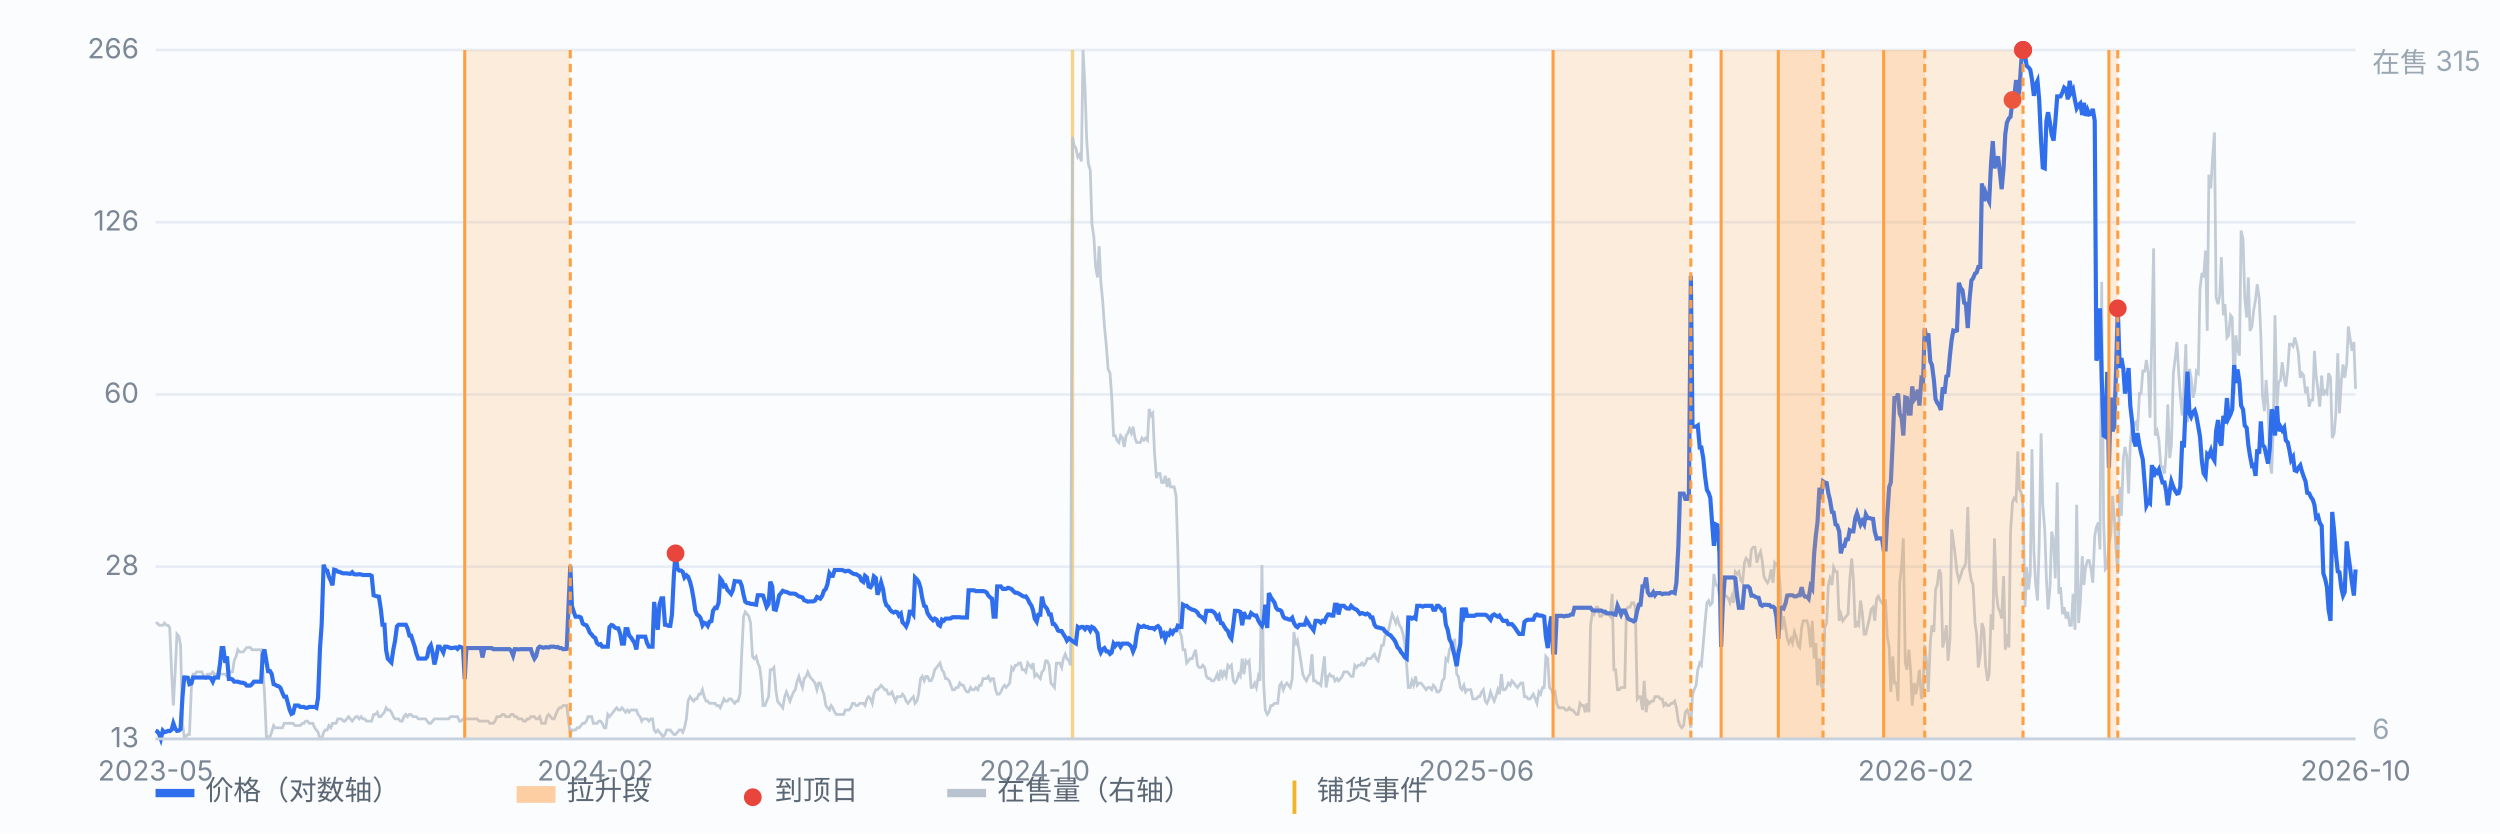
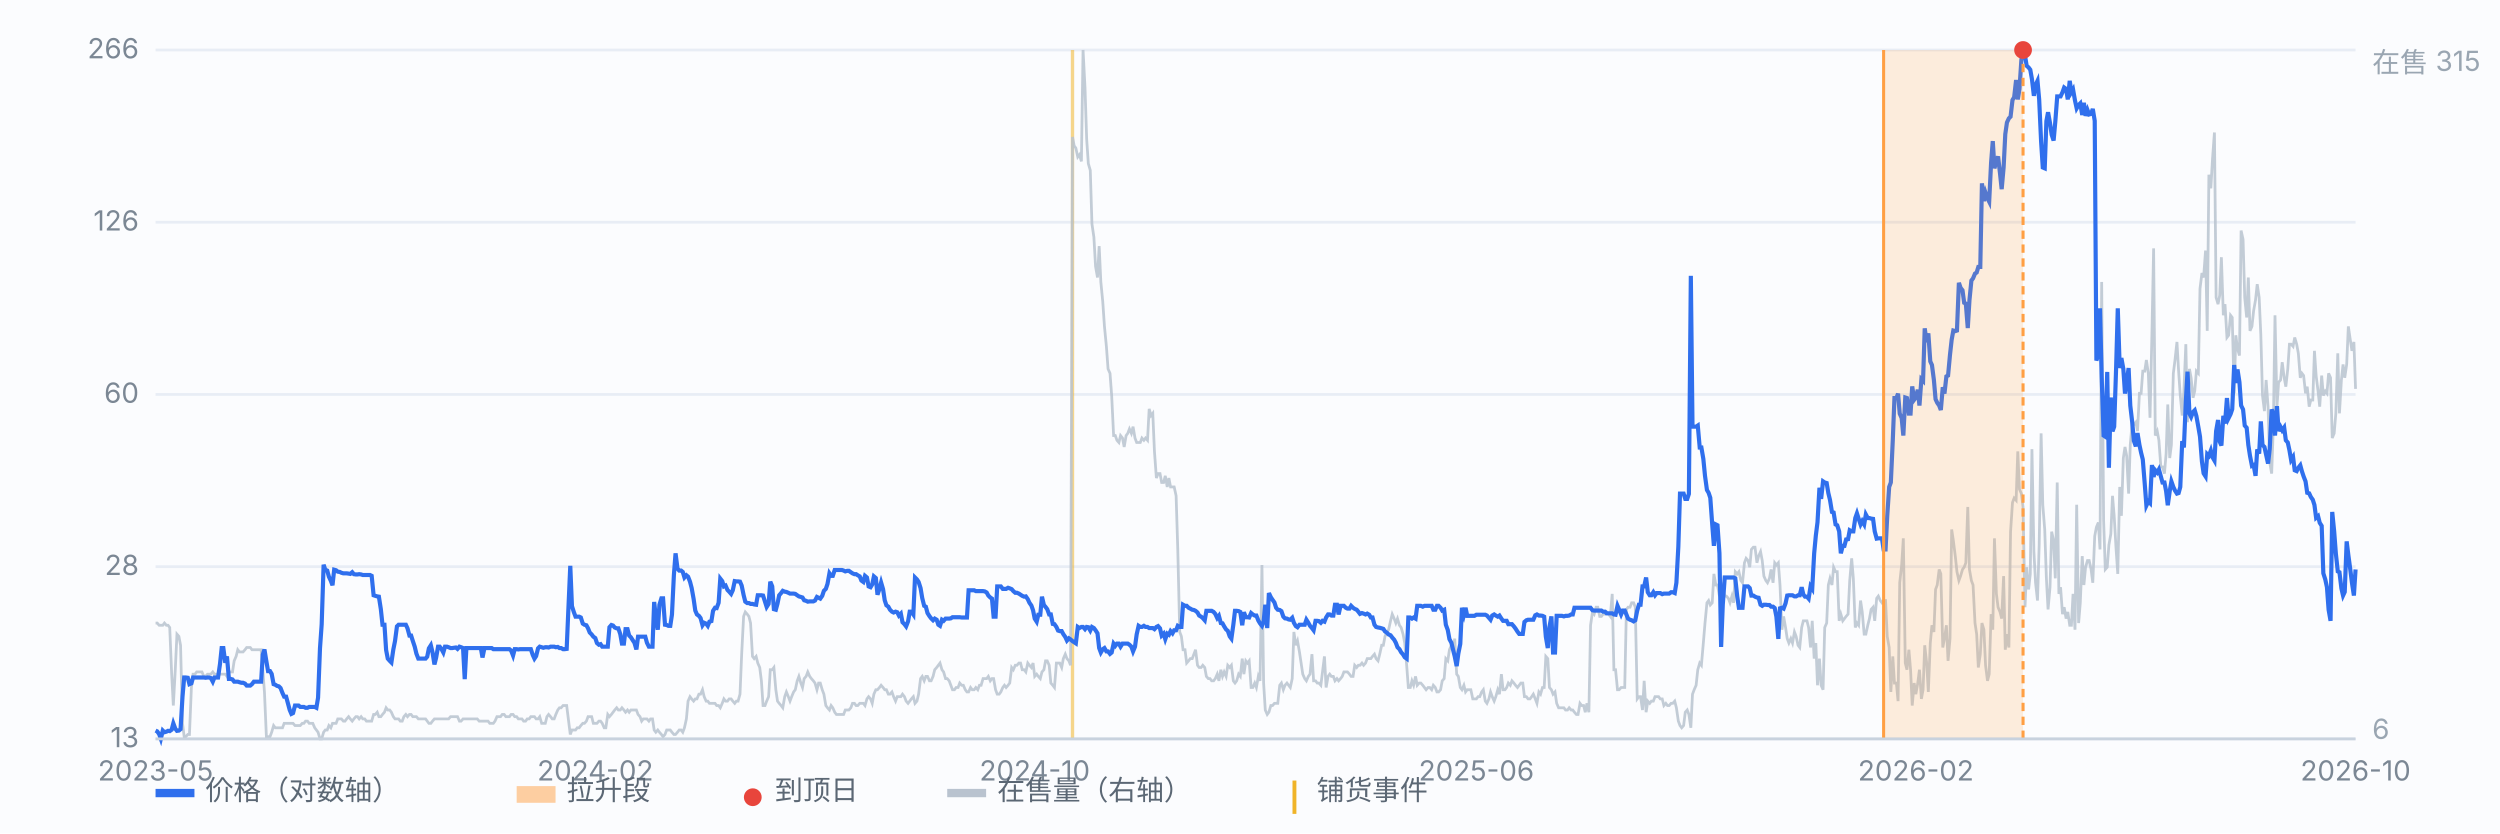
<svg xmlns="http://www.w3.org/2000/svg" viewBox="0 0 900 300" preserveAspectRatio="xMidYMid meet" style="width:100%;max-width:900px;height:auto;display:block" font-family="-apple-system,Segoe UI,Microsoft YaHei,sans-serif" font-size="10">
  <rect x="0" y="0" width="900" height="300" fill="#fbfcfe" />
  <line x1="56" y1="266.0" x2="848" y2="266.0" stroke="#e8edf5" stroke-width="1" />
  <text x="50" y="269.0" text-anchor="end" fill="#7b8794">13</text>
  <line x1="56" y1="204.0" x2="848" y2="204.0" stroke="#e8edf5" stroke-width="1" />
  <text x="50" y="207.0" text-anchor="end" fill="#7b8794">28</text>
  <line x1="56" y1="142.0" x2="848" y2="142.0" stroke="#e8edf5" stroke-width="1" />
  <text x="50" y="145.0" text-anchor="end" fill="#7b8794">60</text>
  <line x1="56" y1="80.0" x2="848" y2="80.0" stroke="#e8edf5" stroke-width="1" />
  <text x="50" y="83.0" text-anchor="end" fill="#7b8794">126</text>
  <line x1="56" y1="18.0" x2="848" y2="18.0" stroke="#e8edf5" stroke-width="1" />
  <text x="50" y="21.0" text-anchor="end" fill="#7b8794">266</text>
  <line x1="386.1" y1="18" x2="386.1" y2="266" stroke="#f0b429" stroke-width="1.2" opacity="0.55" />
  <path d="M56.0 224.3 L56.6 224.3 L57.3 225.1 L57.9 225.1 L58.6 225.1 L59.2 224.3 L59.9 225.1 L60.5 225.1 L61.1 225.9 L61.8 242.7 L62.4 254.0 L63.1 241.1 L63.7 228.3 L64.4 229.1 L65.0 232.3 L65.7 260.4 L66.3 265.2 L66.9 265.2 L67.6 264.4 L68.2 264.4 L68.9 247.5 L69.5 242.7 L70.2 242.7 L70.8 241.9 L71.4 241.9 L72.1 241.9 L72.7 241.9 L73.4 243.5 L74.0 243.5 L74.7 242.7 L75.3 242.7 L75.9 242.7 L76.6 241.9 L77.2 242.7 L77.9 242.7 L78.5 242.7 L79.2 242.7 L79.8 242.7 L80.4 242.7 L81.1 242.7 L81.7 243.5 L82.4 241.9 L83.0 241.9 L83.7 241.9 L84.3 237.9 L85.0 236.3 L85.6 233.9 L86.2 234.7 L86.9 234.7 L87.5 234.7 L88.2 233.9 L88.8 233.1 L89.5 233.1 L90.1 233.1 L90.7 233.9 L91.4 233.9 L92.0 233.9 L92.7 233.9 L93.3 233.9 L94.0 233.9 L94.6 241.1 L95.2 249.1 L95.9 265.2 L96.5 265.2 L97.2 265.2 L97.8 263.6 L98.5 261.2 L99.1 262.0 L99.7 262.0 L100.4 262.0 L101.0 262.0 L101.7 262.0 L102.3 260.4 L103.0 260.4 L103.6 260.4 L104.3 260.4 L104.9 260.4 L105.5 260.4 L106.2 261.2 L106.8 261.2 L107.5 261.2 L108.1 261.2 L108.8 260.4 L109.4 260.4 L110.0 259.6 L110.7 259.6 L111.3 260.4 L112.0 260.4 L112.6 260.4 L113.3 262.0 L113.9 262.8 L114.5 263.6 L115.2 266.0 L115.8 266.0 L116.5 263.6 L117.1 262.8 L117.8 262.8 L118.4 261.2 L119.1 262.0 L119.7 260.4 L120.3 260.4 L121.0 260.4 L121.6 258.8 L122.3 258.8 L122.9 258.8 L123.6 259.6 L124.2 259.6 L124.8 258.8 L125.5 258.0 L126.1 258.8 L126.8 259.6 L127.4 258.8 L128.1 258.0 L128.7 258.0 L129.3 258.8 L130.0 258.0 L130.6 258.8 L131.3 258.8 L131.9 259.6 L132.6 259.6 L133.2 259.6 L133.8 259.6 L134.5 257.2 L135.1 257.2 L135.8 256.4 L136.4 258.0 L137.1 258.0 L137.7 257.2 L138.4 256.4 L139.0 254.8 L139.6 255.6 L140.3 255.6 L140.9 256.4 L141.6 258.0 L142.2 258.8 L142.9 258.8 L143.5 258.8 L144.1 259.6 L144.8 259.6 L145.4 258.0 L146.1 257.2 L146.7 258.0 L147.4 257.2 L148.0 257.2 L148.6 258.0 L149.3 258.0 L149.9 258.0 L150.6 258.8 L151.2 258.8 L151.9 258.8 L152.5 258.8 L153.2 258.8 L153.8 259.6 L154.4 260.4 L155.1 260.4 L155.7 259.6 L156.4 258.8 L157.0 258.8 L157.7 258.8 L158.3 258.8 L158.9 258.8 L159.6 258.8 L160.2 258.8 L160.9 258.8 L161.5 258.8 L162.2 258.0 L162.8 258.0 L163.4 258.0 L164.1 258.0 L164.7 258.0 L165.4 259.6 L166.0 259.6 L166.7 258.8 L167.3 258.8 L167.9 258.8 L168.6 258.8 L169.2 258.8 L169.9 258.8 L170.5 258.8 L171.2 258.8 L171.8 258.8 L172.5 259.6 L173.1 259.6 L173.7 259.6 L174.4 259.6 L175.0 259.6 L175.7 259.6 L176.3 260.4 L177.0 260.4 L177.6 260.4 L178.2 259.6 L178.9 258.0 L179.5 258.0 L180.2 258.0 L180.8 257.2 L181.5 257.2 L182.1 258.0 L182.7 258.0 L183.4 258.0 L184.0 257.2 L184.7 257.2 L185.3 258.0 L186.0 258.0 L186.6 258.8 L187.2 258.8 L187.9 258.8 L188.5 259.6 L189.2 259.6 L189.8 258.8 L190.5 258.8 L191.1 258.0 L191.8 258.0 L192.4 258.0 L193.0 258.8 L193.7 258.8 L194.3 258.0 L195.0 260.4 L195.6 260.4 L196.3 260.4 L196.9 258.0 L197.5 257.2 L198.2 258.0 L198.8 258.8 L199.5 258.8 L200.1 257.2 L200.8 255.6 L201.4 254.8 L202.0 254.8 L202.7 254.0 L203.3 254.0 L204.0 254.0 L204.6 258.8 L205.3 264.4 L205.9 262.8 L206.6 262.8 L207.2 262.8 L207.8 262.0 L208.5 262.0 L209.1 261.2 L209.8 260.4 L210.4 260.4 L211.1 259.6 L211.7 258.0 L212.3 258.0 L213.0 258.0 L213.6 260.4 L214.3 260.4 L214.9 260.4 L215.6 259.6 L216.2 259.6 L216.8 260.4 L217.5 262.0 L218.1 262.0 L218.8 257.2 L219.4 258.0 L220.1 257.2 L220.7 256.4 L221.3 255.6 L222.0 254.8 L222.6 255.6 L223.3 255.6 L223.9 254.8 L224.6 255.6 L225.2 256.4 L225.9 255.6 L226.5 256.4 L227.1 255.6 L227.8 255.6 L228.4 255.6 L229.1 255.6 L229.7 257.2 L230.4 258.0 L231.0 259.6 L231.6 258.8 L232.3 258.8 L232.9 258.8 L233.6 259.6 L234.2 258.8 L234.9 258.8 L235.5 262.8 L236.1 263.6 L236.8 262.8 L237.4 263.6 L238.1 264.4 L238.7 265.2 L239.4 264.4 L240.0 262.8 L240.6 262.8 L241.3 262.8 L241.9 263.6 L242.6 264.4 L243.2 264.4 L243.9 263.6 L244.5 262.8 L245.2 262.8 L245.8 263.6 L246.4 262.0 L247.1 258.8 L247.7 252.4 L248.4 250.8 L249.0 251.6 L249.7 252.4 L250.3 251.6 L250.9 251.6 L251.6 249.9 L252.2 249.9 L252.9 248.3 L253.5 250.8 L254.2 252.4 L254.8 252.4 L255.4 253.2 L256.1 253.2 L256.7 253.2 L257.4 253.2 L258.0 254.0 L258.7 254.0 L259.3 254.8 L260.0 253.2 L260.6 251.6 L261.2 252.4 L261.9 252.4 L262.5 251.6 L263.2 251.6 L263.8 252.4 L264.5 253.2 L265.1 252.4 L265.7 252.4 L266.4 249.9 L267.0 235.5 L267.7 221.9 L268.3 220.3 L269.0 221.1 L269.6 221.9 L270.2 224.3 L270.9 236.3 L271.5 237.1 L272.2 236.3 L272.8 238.7 L273.5 240.3 L274.1 245.1 L274.7 254.0 L275.4 254.0 L276.0 252.4 L276.7 250.8 L277.3 241.1 L278.0 241.1 L278.6 240.3 L279.3 248.3 L279.9 252.4 L280.5 253.2 L281.2 254.0 L281.8 254.8 L282.5 250.8 L283.1 249.1 L283.8 250.8 L284.4 252.4 L285.0 250.8 L285.7 249.1 L286.3 248.3 L287.0 245.1 L287.6 243.5 L288.3 245.9 L288.9 247.5 L289.5 244.3 L290.2 243.5 L290.8 241.9 L291.5 243.5 L292.1 244.3 L292.8 245.1 L293.4 245.9 L294.1 248.3 L294.7 245.9 L295.3 245.9 L296.0 248.3 L296.6 249.9 L297.3 254.0 L297.9 254.8 L298.6 255.6 L299.2 254.0 L299.8 254.8 L300.5 256.4 L301.1 257.2 L301.8 257.2 L302.4 257.2 L303.1 257.2 L303.7 257.2 L304.3 255.6 L305.0 255.6 L305.6 255.6 L306.3 254.8 L306.9 253.2 L307.6 253.2 L308.2 254.0 L308.8 254.0 L309.5 253.2 L310.1 253.2 L310.8 253.2 L311.4 254.0 L312.1 251.6 L312.7 250.8 L313.4 251.6 L314.0 253.2 L314.6 249.9 L315.3 248.3 L315.9 248.3 L316.6 247.5 L317.2 246.7 L317.9 247.5 L318.5 248.3 L319.1 248.3 L319.8 249.9 L320.4 249.9 L321.1 249.1 L321.7 250.8 L322.4 252.4 L323.0 250.8 L323.6 250.8 L324.3 250.8 L324.9 249.9 L325.6 250.8 L326.2 252.4 L326.9 253.2 L327.5 252.4 L328.1 251.6 L328.8 250.8 L329.4 253.2 L330.1 252.4 L330.7 249.9 L331.4 244.3 L332.0 243.5 L332.7 245.1 L333.3 243.5 L333.9 243.5 L334.6 245.1 L335.2 245.1 L335.9 243.5 L336.5 241.1 L337.2 240.3 L337.8 239.5 L338.4 238.7 L339.1 241.1 L339.7 241.9 L340.4 244.3 L341.0 244.3 L341.7 245.1 L342.3 246.7 L342.9 248.3 L343.6 248.3 L344.2 247.5 L344.9 247.5 L345.5 245.9 L346.2 246.7 L346.8 246.7 L347.5 248.3 L348.1 249.1 L348.7 249.1 L349.4 247.5 L350.0 248.3 L350.7 248.3 L351.3 247.5 L352.0 248.3 L352.6 246.7 L353.2 246.7 L353.9 244.3 L354.5 244.3 L355.2 244.3 L355.8 243.5 L356.5 245.1 L357.1 244.3 L357.7 244.3 L358.4 248.3 L359.0 249.9 L359.7 249.9 L360.3 249.1 L361.0 247.5 L361.6 246.7 L362.2 247.5 L362.9 246.7 L363.5 245.9 L364.2 240.3 L364.8 241.1 L365.5 239.5 L366.1 239.5 L366.8 238.7 L367.4 238.7 L368.0 241.1 L368.7 241.1 L369.3 241.9 L370.0 238.7 L370.6 239.5 L371.3 240.3 L371.9 238.7 L372.5 243.5 L373.2 242.7 L373.8 243.5 L374.5 244.3 L375.1 241.9 L375.8 241.1 L376.4 237.9 L377.0 237.9 L377.7 239.5 L378.3 245.9 L379.0 246.7 L379.6 247.5 L380.3 238.7 L380.9 238.7 L381.5 238.7 L382.2 240.3 L382.8 237.1 L383.5 235.5 L384.1 237.1 L384.8 237.9 L385.4 239.5 L386.1 49.3 L386.7 52.5 L387.3 53.3 L388.0 56.5 L388.6 55.7 L389.3 58.1 L389.9 18.0 L390.6 31.6 L391.2 50.1 L391.8 58.9 L392.5 61.3 L393.1 80.6 L393.8 85.4 L394.4 95.9 L395.1 99.9 L395.7 88.6 L396.3 101.5 L397.0 108.7 L397.6 117.5 L398.3 124.7 L398.9 132.8 L399.6 134.4 L400.2 142.4 L400.9 156.8 L401.5 156.8 L402.1 158.5 L402.8 159.3 L403.4 156.8 L404.1 157.7 L404.7 160.9 L405.4 156.8 L406.0 156.0 L406.6 154.4 L407.3 156.0 L407.9 153.6 L408.6 157.7 L409.2 159.3 L409.9 159.3 L410.5 159.3 L411.1 157.7 L411.8 158.5 L412.4 157.7 L413.1 158.5 L413.7 147.2 L414.4 149.6 L415.0 148.8 L415.6 162.5 L416.3 172.1 L416.9 170.5 L417.6 170.5 L418.2 173.7 L418.9 173.7 L419.5 171.3 L420.2 175.3 L420.8 172.1 L421.4 175.3 L422.1 175.3 L422.7 175.3 L423.4 178.5 L424.0 197.8 L424.7 227.5 L425.3 229.1 L425.9 233.9 L426.6 233.9 L427.2 238.7 L427.9 237.9 L428.5 237.1 L429.2 237.1 L429.8 235.5 L430.4 233.9 L431.1 239.5 L431.7 240.3 L432.4 240.3 L433.0 239.5 L433.7 240.3 L434.3 243.5 L435.0 244.3 L435.6 244.3 L436.2 245.1 L436.9 245.1 L437.5 244.3 L438.2 242.7 L438.8 245.1 L439.5 241.1 L440.1 243.5 L440.7 241.9 L441.4 243.5 L442.0 239.5 L442.7 240.3 L443.3 239.5 L444.0 245.1 L444.6 245.9 L445.2 245.1 L445.9 242.7 L446.5 243.5 L447.2 237.1 L447.8 242.7 L448.5 237.9 L449.1 238.7 L449.7 237.9 L450.4 247.5 L451.0 247.5 L451.7 245.9 L452.3 247.5 L453.0 243.5 L453.6 245.1 L454.3 203.4 L454.9 245.9 L455.5 255.6 L456.2 257.2 L456.8 256.4 L457.5 254.0 L458.1 254.0 L458.8 253.2 L459.4 253.2 L460.0 253.2 L460.7 246.7 L461.3 245.9 L462.0 248.3 L462.6 246.7 L463.3 245.9 L463.9 246.7 L464.5 247.5 L465.2 244.3 L465.8 227.5 L466.5 232.3 L467.1 230.7 L467.8 234.7 L468.4 238.7 L469.0 242.7 L469.7 244.3 L470.3 245.1 L471.0 243.5 L471.6 242.7 L472.3 235.5 L472.9 245.1 L473.6 245.1 L474.2 245.9 L474.8 245.9 L475.5 246.7 L476.1 241.9 L476.8 236.3 L477.4 247.5 L478.1 243.5 L478.7 242.7 L479.3 243.5 L480.0 243.5 L480.6 245.1 L481.3 244.3 L481.9 245.1 L482.6 244.3 L483.2 243.5 L483.8 241.9 L484.5 241.9 L485.1 241.9 L485.8 242.7 L486.4 243.5 L487.1 243.5 L487.7 239.5 L488.4 240.3 L489.0 239.5 L489.6 239.5 L490.3 238.7 L490.9 239.5 L491.6 238.7 L492.2 237.1 L492.9 237.1 L493.5 237.1 L494.1 236.3 L494.8 235.5 L495.4 237.1 L496.1 237.9 L496.7 235.5 L497.4 232.3 L498.0 232.3 L498.6 229.1 L499.3 227.5 L499.9 226.7 L500.6 223.5 L501.2 221.1 L501.9 222.7 L502.5 224.3 L503.1 222.7 L503.8 225.1 L504.4 225.9 L505.1 228.3 L505.7 231.5 L506.4 239.5 L507.0 247.5 L507.7 247.5 L508.3 245.1 L508.9 246.7 L509.6 243.5 L510.2 246.7 L510.9 245.9 L511.5 245.9 L512.2 246.7 L512.8 247.5 L513.4 248.3 L514.1 247.5 L514.7 247.5 L515.4 248.3 L516.0 246.7 L516.7 247.5 L517.3 249.1 L517.9 249.1 L518.6 248.3 L519.2 245.1 L519.9 244.3 L520.5 237.1 L521.2 237.9 L521.8 233.9 L522.5 232.3 L523.1 233.9 L523.7 229.9 L524.4 242.7 L525.0 243.5 L525.7 247.5 L526.3 248.3 L527.0 246.7 L527.6 249.1 L528.2 248.3 L528.9 248.3 L529.5 248.3 L530.2 251.6 L530.8 251.6 L531.5 251.6 L532.1 250.8 L532.7 250.8 L533.4 249.1 L534.0 248.3 L534.7 252.4 L535.3 253.2 L536.0 251.6 L536.6 249.1 L537.2 250.8 L537.9 252.4 L538.5 250.8 L539.2 248.3 L539.8 249.9 L540.5 242.7 L541.1 248.3 L541.8 248.3 L542.4 247.5 L543.0 245.9 L543.7 246.7 L544.3 245.1 L545.0 245.9 L545.6 246.7 L546.3 247.5 L546.9 246.7 L547.5 245.9 L548.2 245.9 L548.8 250.8 L549.5 250.8 L550.1 251.6 L550.8 251.6 L551.4 250.8 L552.0 249.9 L552.7 251.6 L553.3 253.2 L554.0 249.1 L554.6 249.9 L555.3 247.5 L555.9 247.5 L556.5 236.3 L557.2 237.1 L557.8 247.5 L558.5 248.3 L559.1 249.9 L559.8 249.1 L560.4 253.2 L561.1 254.8 L561.7 254.8 L562.3 254.8 L563.0 254.8 L563.6 255.6 L564.3 255.6 L564.9 254.8 L565.6 255.6 L566.2 255.6 L566.8 256.4 L567.5 257.2 L568.1 257.2 L568.8 253.2 L569.4 254.0 L570.1 254.0 L570.7 256.4 L571.3 253.2 L572.0 256.4 L572.6 225.1 L573.3 220.3 L573.9 221.1 L574.6 218.6 L575.2 218.6 L575.9 221.9 L576.5 221.9 L577.1 221.1 L577.8 221.1 L578.4 220.3 L579.1 221.1 L579.7 221.9 L580.4 213.8 L581.0 241.1 L581.6 241.1 L582.3 248.3 L582.9 248.3 L583.6 247.5 L584.2 247.5 L584.9 247.5 L585.5 219.4 L586.1 218.6 L586.8 218.6 L587.4 217.0 L588.1 217.0 L588.7 218.6 L589.4 251.6 L590.0 250.8 L590.6 250.8 L591.3 255.6 L591.9 245.1 L592.6 256.4 L593.2 252.4 L593.9 253.2 L594.5 252.4 L595.2 252.4 L595.8 250.8 L596.4 250.8 L597.1 250.8 L597.7 251.6 L598.4 251.6 L599.0 254.0 L599.7 253.2 L600.3 254.0 L600.9 254.0 L601.6 253.2 L602.2 253.2 L602.9 252.4 L603.5 254.8 L604.2 259.6 L604.8 261.2 L605.4 262.0 L606.1 261.2 L606.7 256.4 L607.4 255.6 L608.0 257.2 L608.7 262.0 L609.3 249.9 L609.9 248.3 L610.6 246.7 L611.2 241.1 L611.9 238.7 L612.5 239.5 L613.2 231.5 L613.8 224.3 L614.5 217.0 L615.1 216.2 L615.7 217.8 L616.4 217.0 L617.0 206.6 L617.7 210.6 L618.3 210.6 L619.0 214.6 L619.6 209.8 L620.2 211.4 L620.9 214.6 L621.5 214.6 L622.2 215.4 L622.8 217.0 L623.5 214.6 L624.1 217.0 L624.7 205.8 L625.4 206.6 L626.0 205.8 L626.7 209.0 L627.3 209.8 L628.0 202.6 L628.6 201.0 L629.3 201.8 L629.9 204.2 L630.5 197.8 L631.2 197.0 L631.8 197.0 L632.5 202.6 L633.1 200.2 L633.8 198.6 L634.4 201.8 L635.0 207.4 L635.7 209.0 L636.3 209.8 L637.0 208.2 L637.6 205.0 L638.3 209.8 L638.9 202.6 L639.5 203.4 L640.2 202.6 L640.8 210.6 L641.5 226.7 L642.1 221.9 L642.8 225.9 L643.4 229.9 L644.0 231.5 L644.7 229.9 L645.3 231.5 L646.0 227.5 L646.6 229.1 L647.3 232.3 L647.9 233.1 L648.6 225.9 L649.2 223.5 L649.8 223.5 L650.5 223.5 L651.1 225.9 L651.8 233.1 L652.4 223.5 L653.1 237.1 L653.7 231.5 L654.3 246.7 L655.0 237.1 L655.6 246.7 L656.3 248.3 L656.9 225.9 L657.6 224.3 L658.2 210.6 L658.8 208.2 L659.5 210.6 L660.1 204.2 L660.8 205.8 L661.4 205.8 L662.1 223.5 L662.7 221.1 L663.4 223.5 L664.0 222.7 L664.6 221.9 L665.3 221.1 L665.9 209.0 L666.6 201.0 L667.2 208.2 L667.9 225.9 L668.5 224.3 L669.1 225.1 L669.8 216.2 L670.4 220.3 L671.1 228.3 L671.7 228.3 L672.4 225.1 L673.0 222.7 L673.6 219.4 L674.3 218.6 L674.9 223.5 L675.6 215.4 L676.2 214.6 L676.9 216.2 L677.5 217.0 L678.1 216.2 L678.8 216.2 L679.4 229.1 L680.1 233.1 L680.7 249.1 L681.4 236.3 L682.0 245.9 L682.7 245.9 L683.3 252.4 L683.9 209.8 L684.6 203.4 L685.2 193.8 L685.9 238.7 L686.5 241.1 L687.2 233.9 L687.8 241.1 L688.4 254.0 L689.1 245.9 L689.7 249.9 L690.4 245.9 L691.0 241.1 L691.7 251.6 L692.3 248.3 L692.9 232.3 L693.6 238.7 L694.2 249.1 L694.9 231.5 L695.5 225.1 L696.2 227.5 L696.8 212.2 L697.4 210.6 L698.1 205.0 L698.7 206.6 L699.4 233.1 L700.0 229.9 L700.7 225.1 L701.3 237.9 L702.0 229.9 L702.6 190.6 L703.2 194.6 L703.9 200.2 L704.5 205.8 L705.2 209.0 L705.8 207.4 L706.5 205.0 L707.1 204.2 L707.7 202.6 L708.4 182.5 L709.0 205.0 L709.7 209.0 L710.3 210.6 L711.0 224.3 L711.6 228.3 L712.2 240.3 L712.9 235.5 L713.5 224.3 L714.2 226.7 L714.8 239.5 L715.5 245.1 L716.1 242.7 L716.8 221.1 L717.4 226.7 L718.0 193.8 L718.7 213.8 L719.3 218.6 L720.0 220.3 L720.6 222.7 L721.3 207.4 L721.9 233.9 L722.5 228.3 L723.2 233.1 L723.8 191.4 L724.5 180.9 L725.1 179.3 L725.8 180.1 L726.4 162.5 L727.0 176.1 L727.7 177.7 L728.3 182.5 L729.0 218.6 L729.6 204.2 L730.3 212.2 L730.9 206.6 L731.5 161.7 L732.2 198.6 L732.8 209.8 L733.5 216.2 L734.1 196.2 L734.8 156.0 L735.4 181.7 L736.1 190.6 L736.7 208.2 L737.3 219.4 L738.0 211.4 L738.6 191.4 L739.3 194.6 L739.9 208.2 L740.6 173.7 L741.2 213.8 L741.8 211.4 L742.5 221.1 L743.1 218.6 L743.8 222.7 L744.4 220.3 L745.1 225.1 L745.7 225.1 L746.3 213.8 L747.0 226.7 L747.6 181.7 L748.3 224.3 L748.9 217.0 L749.6 200.2 L750.2 210.6 L750.8 204.2 L751.5 201.8 L752.1 201.8 L752.8 205.0 L753.4 209.8 L754.1 193.0 L754.7 189.8 L755.4 188.1 L756.0 197.8 L756.6 101.5 L757.3 187.3 L757.9 205.0 L758.6 204.2 L759.2 196.2 L759.9 192.2 L760.5 178.5 L761.1 185.7 L761.8 197.8 L762.4 206.6 L763.1 175.3 L763.7 185.7 L764.4 164.9 L765.0 160.9 L765.6 164.1 L766.3 177.7 L766.9 160.1 L767.6 152.0 L768.2 152.8 L768.9 152.0 L769.5 155.2 L770.2 141.6 L770.8 141.6 L771.4 133.6 L772.1 133.6 L772.7 129.6 L773.4 134.4 L774.0 150.4 L774.7 119.9 L775.3 89.4 L775.9 156.8 L776.6 155.2 L777.2 158.5 L777.9 168.1 L778.5 168.1 L779.2 170.5 L779.8 163.3 L780.4 145.6 L781.1 164.9 L781.7 160.1 L782.4 134.4 L783.0 129.6 L783.7 123.1 L784.3 133.6 L784.9 142.4 L785.6 149.6 L786.2 140.8 L786.9 123.9 L787.5 152.0 L788.2 132.8 L788.8 136.0 L789.5 143.2 L790.1 140.8 L790.7 133.6 L791.4 134.4 L792.0 103.9 L792.7 98.3 L793.3 99.9 L794.0 90.2 L794.6 119.1 L795.2 62.9 L795.9 67.8 L796.5 57.3 L797.2 47.7 L797.8 107.1 L798.5 109.5 L799.1 106.3 L799.7 92.6 L800.4 113.5 L801.0 109.5 L801.7 121.5 L802.3 120.7 L803.0 113.5 L803.6 114.3 L804.3 141.6 L804.9 120.7 L805.5 125.5 L806.2 128.0 L806.8 83.0 L807.5 86.2 L808.1 107.1 L808.8 114.3 L809.4 99.9 L810.0 119.1 L810.7 117.5 L811.3 111.9 L812.0 107.9 L812.6 102.3 L813.3 107.1 L813.9 120.7 L814.5 142.4 L815.2 148.0 L815.8 136.8 L816.5 146.4 L817.1 166.5 L817.8 170.5 L818.4 153.6 L819.0 113.5 L819.7 146.4 L820.3 137.6 L821.0 136.8 L821.6 130.4 L822.3 136.0 L822.9 139.2 L823.6 132.8 L824.2 123.9 L824.8 123.9 L825.5 124.7 L826.1 121.5 L826.8 123.9 L827.4 127.2 L828.1 136.0 L828.7 134.4 L829.3 135.2 L830.0 141.6 L830.6 139.2 L831.3 146.4 L831.9 144.0 L832.6 144.0 L833.2 126.3 L833.8 135.2 L834.5 140.8 L835.1 146.4 L835.8 135.2 L836.4 142.4 L837.1 140.8 L837.7 141.6 L838.3 134.4 L839.0 136.0 L839.6 157.7 L840.3 156.0 L840.9 148.8 L841.6 127.2 L842.2 148.8 L842.9 136.8 L843.5 131.2 L844.1 136.0 L844.8 131.2 L845.4 117.5 L846.1 122.3 L846.7 126.3 L847.4 123.1 L848.0 140.0" fill="none" stroke="#b9c3cf" stroke-width="1" opacity="0.85" />
  <text x="854" y="26" fill="#9aa6b2">在售 315</text>
  <text x="854" y="266" fill="#9aa6b2">6</text>
  <path d="M56.0 263.0 L56.6 263.3 L57.3 264.3 L57.9 266.0 L58.6 263.0 L59.2 263.6 L59.9 263.4 L60.5 263.1 L61.1 263.2 L61.8 262.7 L62.4 260.4 L63.1 262.3 L63.7 263.1 L64.4 263.0 L65.0 262.5 L65.7 250.8 L66.3 243.9 L66.9 243.9 L67.6 244.0 L68.2 246.3 L68.9 246.0 L69.5 243.9 L70.2 243.9 L70.8 243.9 L71.4 243.9 L72.1 243.9 L72.7 243.9 L73.4 243.9 L74.0 244.0 L74.7 243.9 L75.3 243.9 L75.9 244.1 L76.6 245.4 L77.2 243.9 L77.9 243.9 L78.5 243.9 L79.2 239.0 L79.8 233.3 L80.4 233.3 L81.1 238.6 L81.7 236.3 L82.4 244.4 L83.0 244.4 L83.7 244.6 L84.3 245.4 L85.0 245.4 L85.6 245.4 L86.2 245.6 L86.9 245.8 L87.5 245.8 L88.2 246.1 L88.8 246.8 L89.5 246.8 L90.1 246.8 L90.7 246.3 L91.4 245.4 L92.0 245.4 L92.7 245.4 L93.3 245.4 L94.0 245.4 L94.6 235.7 L95.2 233.8 L95.9 238.1 L96.5 241.6 L97.2 241.6 L97.8 242.6 L98.5 246.3 L99.1 246.5 L99.7 246.9 L100.4 247.1 L101.0 247.7 L101.7 249.5 L102.3 250.8 L103.0 250.8 L103.6 253.0 L104.3 255.6 L104.9 257.0 L105.5 256.7 L106.2 254.0 L106.8 254.0 L107.5 254.0 L108.1 254.5 L108.8 254.5 L109.4 254.5 L110.0 254.8 L110.7 254.8 L111.3 254.5 L112.0 254.5 L112.6 254.5 L113.3 254.5 L113.9 254.8 L114.5 251.2 L115.2 233.3 L115.8 224.8 L116.5 203.3 L117.1 205.1 L117.8 205.4 L118.4 207.6 L119.1 209.1 L119.7 210.7 L120.3 205.1 L121.0 205.3 L121.6 205.8 L122.3 205.9 L122.9 206.2 L123.6 206.4 L124.2 206.4 L124.8 206.4 L125.5 206.5 L126.1 206.6 L126.8 206.0 L127.4 206.7 L128.1 206.8 L128.7 206.8 L129.3 206.7 L130.0 206.8 L130.6 207.0 L131.3 207.0 L131.9 207.0 L132.6 207.0 L133.2 207.0 L133.8 207.3 L134.5 214.3 L135.1 214.5 L135.8 214.7 L136.4 214.8 L137.1 219.3 L137.7 224.9 L138.4 224.9 L139.0 234.0 L139.6 237.1 L140.3 237.9 L140.9 238.5 L141.6 233.8 L142.2 230.8 L142.9 225.5 L143.5 224.9 L144.1 224.9 L144.8 224.9 L145.4 224.9 L146.1 224.9 L146.7 226.2 L147.4 228.8 L148.0 228.8 L148.6 230.7 L149.3 232.8 L149.9 235.3 L150.6 237.1 L151.2 237.1 L151.9 237.1 L152.5 237.1 L153.2 237.1 L153.8 236.4 L154.4 233.4 L155.1 232.3 L155.7 234.8 L156.4 239.2 L157.0 236.8 L157.7 232.8 L158.3 232.8 L158.9 233.6 L159.6 234.9 L160.2 232.8 L160.9 232.8 L161.5 233.0 L162.2 233.3 L162.8 233.3 L163.4 233.2 L164.1 233.1 L164.7 233.6 L165.4 232.8 L166.0 233.0 L166.7 233.3 L167.3 244.5 L167.9 233.3 L168.6 233.3 L169.2 233.3 L169.9 233.3 L170.5 233.3 L171.2 233.3 L171.8 233.3 L172.5 233.3 L173.1 233.3 L173.7 236.7 L174.4 233.3 L175.0 233.3 L175.7 233.3 L176.3 233.3 L177.0 233.3 L177.6 233.7 L178.2 233.7 L178.9 233.7 L179.5 233.7 L180.2 233.7 L180.8 233.7 L181.5 233.7 L182.1 233.7 L182.7 233.7 L183.4 233.7 L184.0 234.2 L184.7 236.0 L185.3 233.7 L186.0 233.7 L186.6 233.8 L187.2 233.7 L187.9 233.7 L188.5 233.7 L189.2 233.7 L189.8 233.7 L190.5 233.7 L191.1 233.7 L191.8 235.8 L192.4 237.1 L193.0 236.2 L193.7 233.4 L194.3 232.8 L195.0 233.0 L195.6 233.2 L196.3 233.0 L196.9 233.0 L197.5 233.1 L198.2 232.8 L198.8 232.8 L199.5 232.8 L200.1 233.0 L200.8 232.9 L201.4 233.3 L202.0 233.3 L202.7 233.7 L203.3 233.7 L204.0 233.6 L204.6 219.7 L205.3 203.7 L205.9 218.2 L206.6 220.4 L207.2 222.0 L207.8 222.0 L208.5 222.0 L209.1 222.3 L209.8 224.5 L210.4 224.9 L211.1 225.1 L211.7 226.2 L212.3 227.7 L213.0 228.4 L213.6 229.2 L214.3 229.7 L214.9 231.5 L215.6 232.1 L216.2 231.9 L216.8 232.8 L217.5 232.8 L218.1 232.8 L218.8 232.8 L219.4 225.8 L220.1 225.0 L220.7 225.2 L221.3 225.9 L222.0 226.2 L222.6 226.2 L223.3 228.3 L223.9 231.7 L224.6 231.7 L225.2 226.5 L225.9 226.5 L226.5 228.8 L227.1 229.4 L227.8 230.5 L228.4 231.4 L229.1 233.8 L229.7 229.2 L230.4 229.2 L231.0 229.2 L231.6 229.2 L232.3 229.2 L232.9 231.4 L233.6 232.8 L234.2 232.8 L234.9 232.8 L235.5 216.7 L236.1 222.1 L236.8 226.7 L237.4 217.7 L238.1 215.4 L238.7 215.4 L239.4 224.9 L240.0 225.0 L240.6 225.3 L241.3 225.3 L241.9 221.3 L242.6 207.0 L243.2 199.2 L243.9 204.7 L244.5 205.4 L245.2 205.4 L245.8 205.9 L246.4 207.9 L247.1 207.1 L247.7 207.6 L248.4 209.4 L249.0 211.7 L249.7 215.6 L250.3 219.8 L250.9 221.2 L251.6 221.7 L252.2 222.5 L252.9 225.1 L253.5 224.2 L254.2 224.5 L254.8 225.3 L255.4 223.8 L256.1 223.6 L256.7 219.9 L257.4 218.8 L258.0 218.9 L258.7 217.0 L259.3 208.3 L260.0 209.2 L260.6 211.1 L261.2 210.8 L261.9 212.4 L262.5 213.0 L263.2 213.8 L263.8 212.5 L264.5 209.2 L265.1 209.3 L265.7 209.3 L266.4 209.4 L267.0 210.8 L267.7 214.2 L268.3 216.6 L269.0 217.1 L269.6 217.1 L270.2 217.4 L270.9 217.4 L271.5 217.6 L272.2 217.7 L272.8 214.3 L273.5 214.3 L274.1 214.3 L274.7 214.4 L275.4 216.6 L276.0 218.5 L276.7 217.4 L277.3 209.4 L278.0 211.1 L278.6 219.3 L279.3 219.5 L279.9 217.3 L280.5 214.3 L281.2 213.5 L281.8 212.7 L282.5 213.0 L283.1 213.1 L283.8 213.4 L284.4 213.7 L285.0 213.7 L285.7 213.7 L286.3 213.8 L287.0 214.3 L287.6 214.7 L288.3 214.9 L288.9 215.1 L289.5 216.1 L290.2 216.3 L290.8 216.6 L291.5 216.5 L292.1 216.5 L292.8 216.5 L293.4 216.2 L294.1 214.9 L294.7 215.2 L295.3 215.5 L296.0 214.5 L296.6 212.7 L297.3 212.0 L297.9 210.2 L298.6 206.4 L299.2 207.3 L299.8 207.3 L300.5 205.2 L301.1 205.2 L301.8 205.2 L302.4 205.2 L303.1 205.2 L303.7 205.4 L304.3 205.7 L305.0 205.5 L305.6 205.5 L306.3 206.0 L306.9 206.4 L307.6 206.7 L308.2 206.7 L308.8 207.1 L309.5 207.5 L310.1 209.0 L310.8 209.5 L311.4 207.3 L312.1 207.9 L312.7 211.1 L313.4 211.4 L314.0 210.4 L314.6 207.5 L315.3 208.1 L315.9 214.1 L316.6 212.0 L317.2 209.7 L317.9 212.1 L318.5 216.1 L319.1 217.9 L319.8 218.4 L320.4 219.5 L321.1 220.2 L321.7 220.5 L322.4 220.2 L323.0 220.4 L323.6 221.6 L324.3 220.9 L324.9 224.0 L325.6 224.7 L326.2 225.5 L326.9 223.7 L327.5 220.2 L328.1 220.2 L328.8 221.2 L329.4 207.9 L330.1 208.6 L330.7 209.5 L331.4 211.7 L332.0 215.3 L332.7 218.1 L333.3 218.4 L333.9 220.7 L334.6 221.8 L335.2 222.6 L335.9 223.3 L336.5 222.7 L337.2 223.1 L337.8 224.9 L338.4 225.3 L339.1 223.1 L339.7 223.5 L340.4 222.7 L341.0 222.7 L341.7 222.7 L342.3 222.6 L342.9 222.2 L343.6 222.2 L344.2 222.2 L344.9 222.2 L345.5 222.2 L346.2 222.3 L346.8 222.3 L347.5 222.3 L348.1 222.3 L348.7 212.5 L349.4 212.5 L350.0 212.5 L350.7 212.5 L351.3 212.8 L352.0 212.8 L352.6 212.8 L353.2 212.8 L353.9 212.8 L354.5 212.9 L355.2 213.3 L355.8 214.4 L356.5 215.1 L357.1 215.5 L357.7 222.0 L358.4 222.0 L359.0 211.1 L359.7 211.1 L360.3 211.1 L361.0 212.0 L361.6 212.0 L362.2 212.0 L362.9 211.6 L363.5 211.8 L364.2 212.1 L364.8 212.8 L365.5 213.4 L366.1 213.4 L366.8 213.7 L367.4 214.1 L368.0 214.5 L368.7 214.8 L369.3 214.7 L370.0 215.7 L370.6 217.0 L371.3 218.0 L371.9 219.7 L372.5 222.7 L373.2 223.8 L373.8 221.3 L374.5 221.3 L375.1 214.8 L375.8 217.8 L376.4 218.5 L377.0 219.3 L377.7 221.2 L378.3 221.2 L379.0 224.6 L379.6 224.7 L380.3 225.7 L380.9 227.0 L381.5 227.2 L382.2 227.2 L382.8 228.3 L383.5 229.3 L384.1 230.6 L384.8 229.8 L385.4 230.2 L386.1 230.8 L386.7 231.2 L387.3 231.6 L388.0 225.7 L388.6 226.1 L389.3 225.7 L389.9 225.7 L390.6 226.5 L391.2 225.7 L391.8 225.8 L392.5 227.0 L393.1 225.7 L393.8 226.1 L394.4 226.9 L395.1 228.0 L395.7 233.3 L396.3 234.9 L397.0 233.7 L397.6 233.3 L398.3 234.5 L398.9 234.5 L399.6 235.4 L400.2 234.9 L400.9 231.7 L401.5 232.5 L402.1 231.7 L402.8 231.7 L403.4 232.8 L404.1 231.7 L404.7 231.7 L405.4 231.7 L406.0 231.7 L406.6 232.1 L407.3 232.8 L407.9 234.5 L408.6 232.8 L409.2 228.4 L409.9 225.3 L410.5 225.7 L411.1 225.7 L411.8 225.3 L412.4 225.7 L413.1 225.7 L413.7 226.1 L414.4 226.1 L415.0 226.1 L415.6 226.5 L416.3 225.7 L416.9 225.4 L417.6 226.2 L418.2 228.8 L418.9 228.1 L419.5 230.1 L420.2 228.1 L420.8 228.5 L421.4 227.2 L422.1 228.0 L422.7 226.9 L423.4 226.9 L424.0 225.3 L424.7 225.7 L425.3 225.7 L425.9 217.7 L426.6 218.1 L427.2 218.1 L427.9 218.8 L428.5 219.1 L429.2 219.5 L429.8 219.6 L430.4 219.9 L431.1 220.5 L431.7 221.6 L432.4 222.0 L433.0 222.5 L433.7 223.3 L434.3 219.9 L435.0 219.9 L435.6 219.9 L436.2 219.9 L436.9 220.3 L437.5 221.0 L438.2 222.5 L438.8 221.7 L439.5 224.3 L440.1 224.4 L440.7 225.5 L441.4 226.6 L442.0 227.1 L442.7 229.1 L443.3 229.9 L444.0 224.9 L444.6 219.9 L445.2 219.9 L445.9 220.0 L446.5 220.3 L447.2 225.1 L447.8 220.4 L448.5 222.2 L449.1 222.2 L449.7 222.3 L450.4 220.7 L451.0 221.2 L451.7 221.6 L452.3 221.6 L453.0 223.4 L453.6 224.4 L454.3 225.3 L454.9 223.8 L455.5 217.7 L456.2 226.1 L456.8 213.5 L457.5 215.0 L458.1 215.9 L458.8 216.9 L459.4 218.8 L460.0 219.5 L460.7 219.6 L461.3 220.0 L462.0 222.0 L462.6 222.6 L463.3 222.7 L463.9 223.0 L464.5 223.1 L465.2 222.4 L465.8 224.2 L466.5 225.4 L467.1 225.8 L467.8 224.9 L468.4 224.9 L469.0 224.9 L469.7 224.9 L470.3 223.1 L471.0 224.2 L471.6 225.3 L472.3 226.1 L472.9 226.9 L473.6 223.5 L474.2 223.5 L474.8 223.6 L475.5 224.2 L476.1 223.5 L476.8 223.8 L477.4 222.3 L478.1 221.2 L478.7 221.2 L479.3 221.6 L480.0 221.6 L480.6 217.7 L481.3 217.7 L481.9 221.2 L482.6 218.1 L483.2 218.1 L483.8 218.1 L484.5 218.8 L485.1 219.1 L485.8 219.1 L486.4 218.1 L487.1 218.8 L487.7 219.2 L488.4 219.5 L489.0 220.2 L489.6 221.0 L490.3 220.7 L490.9 220.9 L491.6 221.2 L492.2 220.9 L492.9 221.3 L493.5 222.3 L494.1 222.3 L494.8 224.9 L495.4 225.7 L496.1 225.9 L496.7 226.0 L497.4 226.2 L498.0 226.4 L498.6 227.3 L499.3 227.8 L499.9 228.4 L500.6 228.7 L501.2 229.5 L501.9 230.3 L502.5 231.4 L503.1 233.0 L503.8 233.7 L504.4 234.8 L505.1 235.6 L505.7 236.6 L506.4 237.1 L507.0 222.3 L507.7 222.3 L508.3 222.7 L508.9 222.3 L509.6 222.7 L510.2 218.1 L510.9 218.1 L511.5 218.1 L512.2 218.4 L512.8 218.1 L513.4 218.1 L514.1 218.1 L514.7 218.1 L515.4 218.1 L516.0 219.5 L516.7 219.5 L517.3 218.1 L517.9 218.1 L518.6 218.8 L519.2 219.8 L519.9 219.5 L520.5 224.9 L521.2 226.8 L521.8 230.1 L522.5 231.4 L523.1 233.9 L523.7 236.3 L524.4 239.8 L525.0 235.3 L525.7 231.8 L526.3 218.8 L527.0 221.3 L527.6 218.8 L528.2 221.7 L528.9 221.7 L529.5 221.7 L530.2 221.7 L530.8 221.7 L531.5 221.3 L532.1 221.3 L532.7 221.3 L533.4 221.3 L534.0 221.3 L534.7 221.3 L535.3 221.6 L536.0 222.4 L536.6 223.1 L537.2 221.6 L537.9 221.2 L538.5 221.6 L539.2 222.0 L539.8 221.6 L540.5 222.7 L541.1 223.5 L541.8 223.5 L542.4 223.5 L543.0 224.7 L543.7 224.7 L544.3 224.7 L545.0 225.5 L545.6 226.3 L546.3 227.4 L546.9 228.2 L547.5 228.2 L548.2 228.2 L548.8 223.9 L549.5 223.3 L550.1 223.1 L550.8 223.1 L551.4 223.1 L552.0 223.1 L552.7 221.5 L553.3 221.2 L554.0 221.6 L554.6 221.6 L555.3 221.7 L555.9 222.0 L556.5 229.2 L557.2 233.3 L557.8 225.7 L558.5 221.9 L559.1 234.9 L559.8 234.9 L560.4 221.7 L561.1 221.7 L561.7 221.7 L562.3 221.7 L563.0 221.9 L563.6 221.7 L564.3 221.7 L564.9 221.6 L565.6 221.2 L566.2 221.2 L566.8 218.8 L567.5 218.8 L568.1 218.8 L568.8 218.8 L569.4 218.8 L570.1 218.8 L570.7 218.8 L571.3 218.8 L572.0 218.8 L572.6 218.8 L573.3 219.7 L573.9 219.8 L574.6 219.8 L575.2 219.8 L575.9 219.8 L576.5 219.8 L577.1 220.2 L577.8 220.2 L578.4 220.8 L579.1 220.8 L579.7 220.8 L580.4 220.8 L581.0 221.2 L581.6 221.3 L582.3 218.1 L582.9 219.5 L583.6 221.2 L584.2 219.8 L584.9 219.8 L585.5 221.2 L586.1 222.7 L586.8 223.1 L587.4 223.3 L588.1 223.7 L588.7 223.3 L589.4 219.8 L590.0 217.7 L590.6 217.7 L591.3 211.1 L591.9 211.1 L592.6 207.9 L593.2 213.2 L593.9 214.3 L594.5 214.3 L595.2 213.2 L595.8 214.3 L596.4 213.5 L597.1 213.5 L597.7 213.5 L598.4 213.9 L599.0 213.7 L599.7 213.7 L600.3 213.7 L600.9 213.7 L601.6 213.2 L602.2 213.2 L602.9 213.5 L603.5 209.8 L604.2 196.8 L604.8 177.7 L605.4 177.7 L606.1 177.7 L606.7 179.6 L607.4 179.6 L608.0 177.8 L608.7 99.3 L609.3 153.6 L609.9 153.6 L610.6 153.6 L611.2 153.2 L611.9 161.1 L612.5 161.1 L613.2 165.2 L613.8 171.3 L614.5 176.4 L615.1 177.4 L615.7 179.2 L616.4 188.8 L617.0 196.5 L617.7 188.8 L618.3 189.1 L619.0 199.2 L619.6 232.9 L620.2 217.7 L620.9 207.9 L621.5 207.9 L622.2 207.9 L622.8 207.9 L623.5 207.9 L624.1 207.9 L624.7 208.2 L625.4 214.7 L626.0 218.8 L626.7 218.8 L627.3 218.8 L628.0 211.1 L628.6 211.1 L629.3 211.1 L629.9 211.7 L630.5 214.4 L631.2 214.4 L631.8 214.8 L632.5 215.1 L633.1 215.2 L633.8 217.7 L634.4 218.1 L635.0 217.7 L635.7 217.7 L636.3 217.8 L637.0 217.8 L637.6 218.4 L638.3 218.4 L638.9 218.9 L639.5 222.0 L640.2 230.0 L640.8 219.0 L641.5 218.8 L642.1 219.1 L642.8 217.2 L643.4 214.4 L644.0 214.3 L644.7 214.3 L645.3 214.3 L646.0 214.7 L646.6 214.7 L647.3 214.3 L647.9 214.3 L648.6 211.4 L649.2 214.0 L649.8 214.8 L650.5 214.8 L651.1 215.5 L651.8 211.1 L652.4 212.0 L653.1 199.2 L653.7 192.8 L654.3 188.0 L655.0 175.6 L655.6 179.6 L656.3 173.3 L656.9 173.7 L657.6 173.9 L658.2 177.5 L658.8 180.0 L659.5 184.3 L660.1 184.5 L660.8 188.8 L661.4 189.1 L662.1 191.3 L662.7 199.2 L663.4 196.5 L664.0 196.5 L664.6 194.2 L665.3 194.1 L665.9 190.9 L666.6 191.3 L667.2 191.3 L667.9 186.5 L668.5 184.8 L669.1 186.7 L669.8 188.8 L670.4 187.6 L671.1 188.8 L671.7 185.2 L672.4 186.5 L673.0 186.5 L673.6 186.7 L674.3 186.8 L674.9 191.3 L675.6 193.9 L676.2 193.8 L676.9 193.8 L677.5 193.8 L678.1 197.8 L678.8 197.8 L679.4 185.8 L680.1 175.3 L680.7 173.7 L681.4 158.5 L682.0 143.3 L682.7 143.3 L683.3 141.7 L683.9 148.9 L684.6 150.5 L685.2 156.8 L685.9 143.1 L686.5 143.3 L687.2 148.9 L687.8 148.9 L688.4 139.1 L689.1 143.9 L689.7 143.1 L690.4 140.3 L691.0 146.0 L691.7 136.5 L692.3 137.1 L692.9 118.2 L693.6 123.2 L694.2 120.0 L694.9 130.1 L695.5 131.4 L696.2 136.8 L696.8 143.7 L697.4 145.0 L698.1 146.0 L698.7 147.6 L699.4 139.4 L700.0 141.7 L700.7 135.5 L701.3 135.2 L702.0 127.7 L702.6 122.3 L703.2 119.0 L703.9 119.2 L704.5 119.0 L705.2 101.8 L705.8 103.6 L706.5 104.5 L707.1 109.0 L707.7 109.3 L708.4 118.1 L709.0 108.1 L709.7 101.0 L710.3 100.2 L711.0 98.5 L711.6 98.1 L712.2 96.1 L712.9 96.1 L713.5 66.0 L714.2 72.4 L714.8 69.4 L715.5 71.4 L716.1 72.6 L716.8 58.5 L717.4 50.8 L718.0 60.6 L718.7 58.1 L719.3 56.3 L720.0 62.4 L720.6 68.1 L721.3 60.3 L721.9 48.3 L722.5 44.1 L723.2 42.6 L723.8 42.0 L724.5 36.0 L725.1 35.0 L725.8 28.8 L726.4 35.8 L727.0 32.1 L727.7 21.5 L728.3 18.0 L729.0 20.0 L729.6 23.7 L730.3 24.3 L730.9 25.1 L731.5 28.5 L732.2 34.5 L732.8 30.6 L733.5 29.1 L734.1 35.8 L734.8 51.0 L735.4 60.3 L736.1 60.6 L736.7 43.6 L737.3 40.4 L738.0 44.3 L738.6 48.5 L739.3 50.6 L739.9 43.9 L740.6 34.7 L741.2 34.7 L741.8 34.7 L742.5 33.2 L743.1 31.5 L743.8 32.0 L744.4 35.8 L745.1 29.1 L745.7 33.2 L746.3 32.2 L747.0 36.2 L747.6 39.0 L748.3 37.8 L748.9 37.2 L749.6 41.4 L750.2 37.0 L750.8 41.7 L751.5 39.6 L752.1 41.2 L752.8 41.0 L753.4 39.2 L754.1 43.5 L754.7 129.8 L755.4 127.7 L756.0 111.0 L756.6 135.6 L757.3 156.8 L757.9 157.2 L758.6 133.9 L759.2 168.4 L759.9 143.1 L760.5 155.3 L761.1 153.6 L761.8 132.5 L762.4 111.0 L763.1 132.5 L763.7 128.9 L764.4 132.8 L765.0 141.7 L765.6 137.6 L766.3 132.5 L766.9 146.0 L767.6 152.0 L768.2 158.7 L768.9 160.7 L769.5 155.9 L770.2 160.2 L770.8 163.0 L771.4 165.4 L772.1 174.1 L772.7 182.0 L773.4 180.5 L774.0 181.1 L774.7 167.4 L775.3 171.7 L775.9 169.3 L776.6 170.1 L777.2 169.0 L777.9 171.5 L778.5 173.7 L779.2 173.7 L779.8 176.8 L780.4 181.9 L781.1 176.8 L781.7 173.3 L782.4 175.3 L783.0 176.6 L783.7 177.7 L784.3 177.5 L784.9 175.3 L785.6 158.8 L786.2 161.1 L786.9 144.5 L787.5 133.8 L788.2 148.9 L788.8 150.1 L789.5 148.3 L790.1 147.7 L790.7 149.8 L791.4 153.7 L792.0 157.2 L792.7 166.2 L793.3 170.4 L794.0 171.5 L794.6 163.5 L795.2 164.1 L795.9 162.2 L796.5 164.6 L797.2 165.8 L797.8 155.2 L798.5 151.2 L799.1 159.0 L799.7 160.4 L800.4 149.7 L801.0 152.5 L801.7 143.3 L802.3 150.5 L803.0 149.1 L803.6 147.3 L804.3 131.4 L804.9 137.9 L805.5 133.0 L806.2 137.6 L806.8 146.0 L807.5 147.4 L808.1 153.2 L808.8 154.0 L809.4 160.2 L810.0 164.1 L810.7 167.7 L811.3 167.4 L812.0 171.3 L812.6 161.8 L813.3 163.3 L813.9 151.7 L814.5 160.2 L815.2 160.9 L815.8 163.7 L816.5 166.9 L817.1 161.6 L817.8 147.4 L818.4 148.9 L819.0 156.8 L819.7 146.2 L820.3 155.2 L821.0 153.7 L821.6 154.9 L822.3 153.9 L822.9 158.5 L823.6 159.3 L824.2 162.1 L824.8 165.6 L825.5 164.5 L826.1 169.3 L826.8 169.6 L827.4 168.4 L828.1 167.5 L828.7 169.7 L829.3 171.5 L830.0 173.3 L830.6 177.4 L831.3 177.6 L831.9 178.9 L832.6 179.9 L833.2 181.8 L833.8 186.4 L834.5 185.8 L835.1 188.2 L835.8 189.3 L836.4 206.4 L837.1 208.6 L837.7 211.4 L838.3 219.5 L839.0 223.5 L839.6 184.3 L840.3 191.3 L840.9 199.2 L841.6 205.7 L842.2 206.0 L842.9 211.8 L843.5 214.4 L844.1 213.1 L844.8 194.9 L845.4 199.8 L846.1 205.0 L846.7 209.8 L847.4 214.4 L848.0 205.0" fill="none" stroke="#2f6fed" stroke-width="1.5" />
-   <rect x="167.3" y="18" width="38.0" height="248" fill="#ff9f43" opacity="0.18" />
-   <line x1="167.3" y1="18" x2="167.3" y2="266" stroke="#ff9f43" stroke-width="1.1" />
-   <line x1="205.3" y1="18" x2="205.3" y2="266" stroke="#ff9f43" stroke-width="1.1" stroke-dasharray="3 2" />
-   <circle cx="243.2" cy="199.2" r="3.2" fill="#e8453c" />
-   <rect x="559.1" y="18" width="49.5" height="248" fill="#ff9f43" opacity="0.18" />
-   <line x1="559.1" y1="18" x2="559.1" y2="266" stroke="#ff9f43" stroke-width="1.1" />
-   <line x1="608.7" y1="18" x2="608.7" y2="266" stroke="#ff9f43" stroke-width="1.1" stroke-dasharray="3 2" />
-   <circle cx="724.5" cy="36.0" r="3.2" fill="#e8453c" />
-   <rect x="619.6" y="18" width="36.7" height="248" fill="#ff9f43" opacity="0.18" />
-   <line x1="619.6" y1="18" x2="619.6" y2="266" stroke="#ff9f43" stroke-width="1.1" />
-   <line x1="656.3" y1="18" x2="656.3" y2="266" stroke="#ff9f43" stroke-width="1.1" stroke-dasharray="3 2" />
-   <circle cx="728.3" cy="18.0" r="3.2" fill="#e8453c" />
-   <rect x="640.2" y="18" width="52.8" height="248" fill="#ff9f43" opacity="0.18" />
-   <line x1="640.2" y1="18" x2="640.2" y2="266" stroke="#ff9f43" stroke-width="1.1" />
-   <line x1="692.9" y1="18" x2="692.9" y2="266" stroke="#ff9f43" stroke-width="1.1" stroke-dasharray="3 2" />
-   <circle cx="728.3" cy="18.0" r="3.2" fill="#e8453c" />
  <rect x="678.1" y="18" width="50.2" height="248" fill="#ff9f43" opacity="0.18" />
  <line x1="678.1" y1="18" x2="678.1" y2="266" stroke="#ff9f43" stroke-width="1.1" />
  <line x1="728.3" y1="18" x2="728.3" y2="266" stroke="#ff9f43" stroke-width="1.1" stroke-dasharray="3 2" />
  <circle cx="728.3" cy="18.0" r="3.2" fill="#e8453c" />
-   <rect x="759.2" y="18" width="3.2" height="248" fill="#ff9f43" opacity="0.18" />
-   <line x1="759.2" y1="18" x2="759.2" y2="266" stroke="#ff9f43" stroke-width="1.1" />
-   <line x1="762.4" y1="18" x2="762.4" y2="266" stroke="#ff9f43" stroke-width="1.1" stroke-dasharray="3 2" />
-   <circle cx="762.4" cy="111.0" r="3.2" fill="#e8453c" />
  <line x1="56" y1="266" x2="848" y2="266" stroke="#c8d2de" stroke-width="1" />
  <text x="56.0" y="281" text-anchor="middle" fill="#7b8794">2023-05</text>
  <text x="214.3" y="281" text-anchor="middle" fill="#7b8794">2024-02</text>
  <text x="372.5" y="281" text-anchor="middle" fill="#7b8794">2024-10</text>
  <text x="531.5" y="281" text-anchor="middle" fill="#7b8794">2025-06</text>
  <text x="689.7" y="281" text-anchor="middle" fill="#7b8794">2026-02</text>
  <text x="848.0" y="281" text-anchor="middle" fill="#7b8794">2026-10</text>
  <g transform="translate(56,292)">
    <rect x="0" y="-8" width="14" height="3" fill="#2f6fed" />
    <text x="18" y="-4" fill="#5b6774">价格（对数轴）</text>
    <rect x="130" y="-9" width="14" height="6" fill="#ff9f43" opacity="0.5" />
    <text x="148" y="-4" fill="#5b6774">拉升段</text>
    <circle cx="215" cy="-5" r="3.2" fill="#e8453c" />
    <text x="223" y="-4" fill="#5b6774">到顶日</text>
    <rect x="285" y="-8" width="14" height="3" fill="#b9c3cf" />
    <text x="303" y="-4" fill="#5b6774">在售量（右轴）</text>
    <line x1="410" y1="-11" x2="410" y2="1" stroke="#f0b429" stroke-width="1.4" />
    <text x="418" y="-4" fill="#5b6774">铺货事件</text>
  </g>
</svg>
